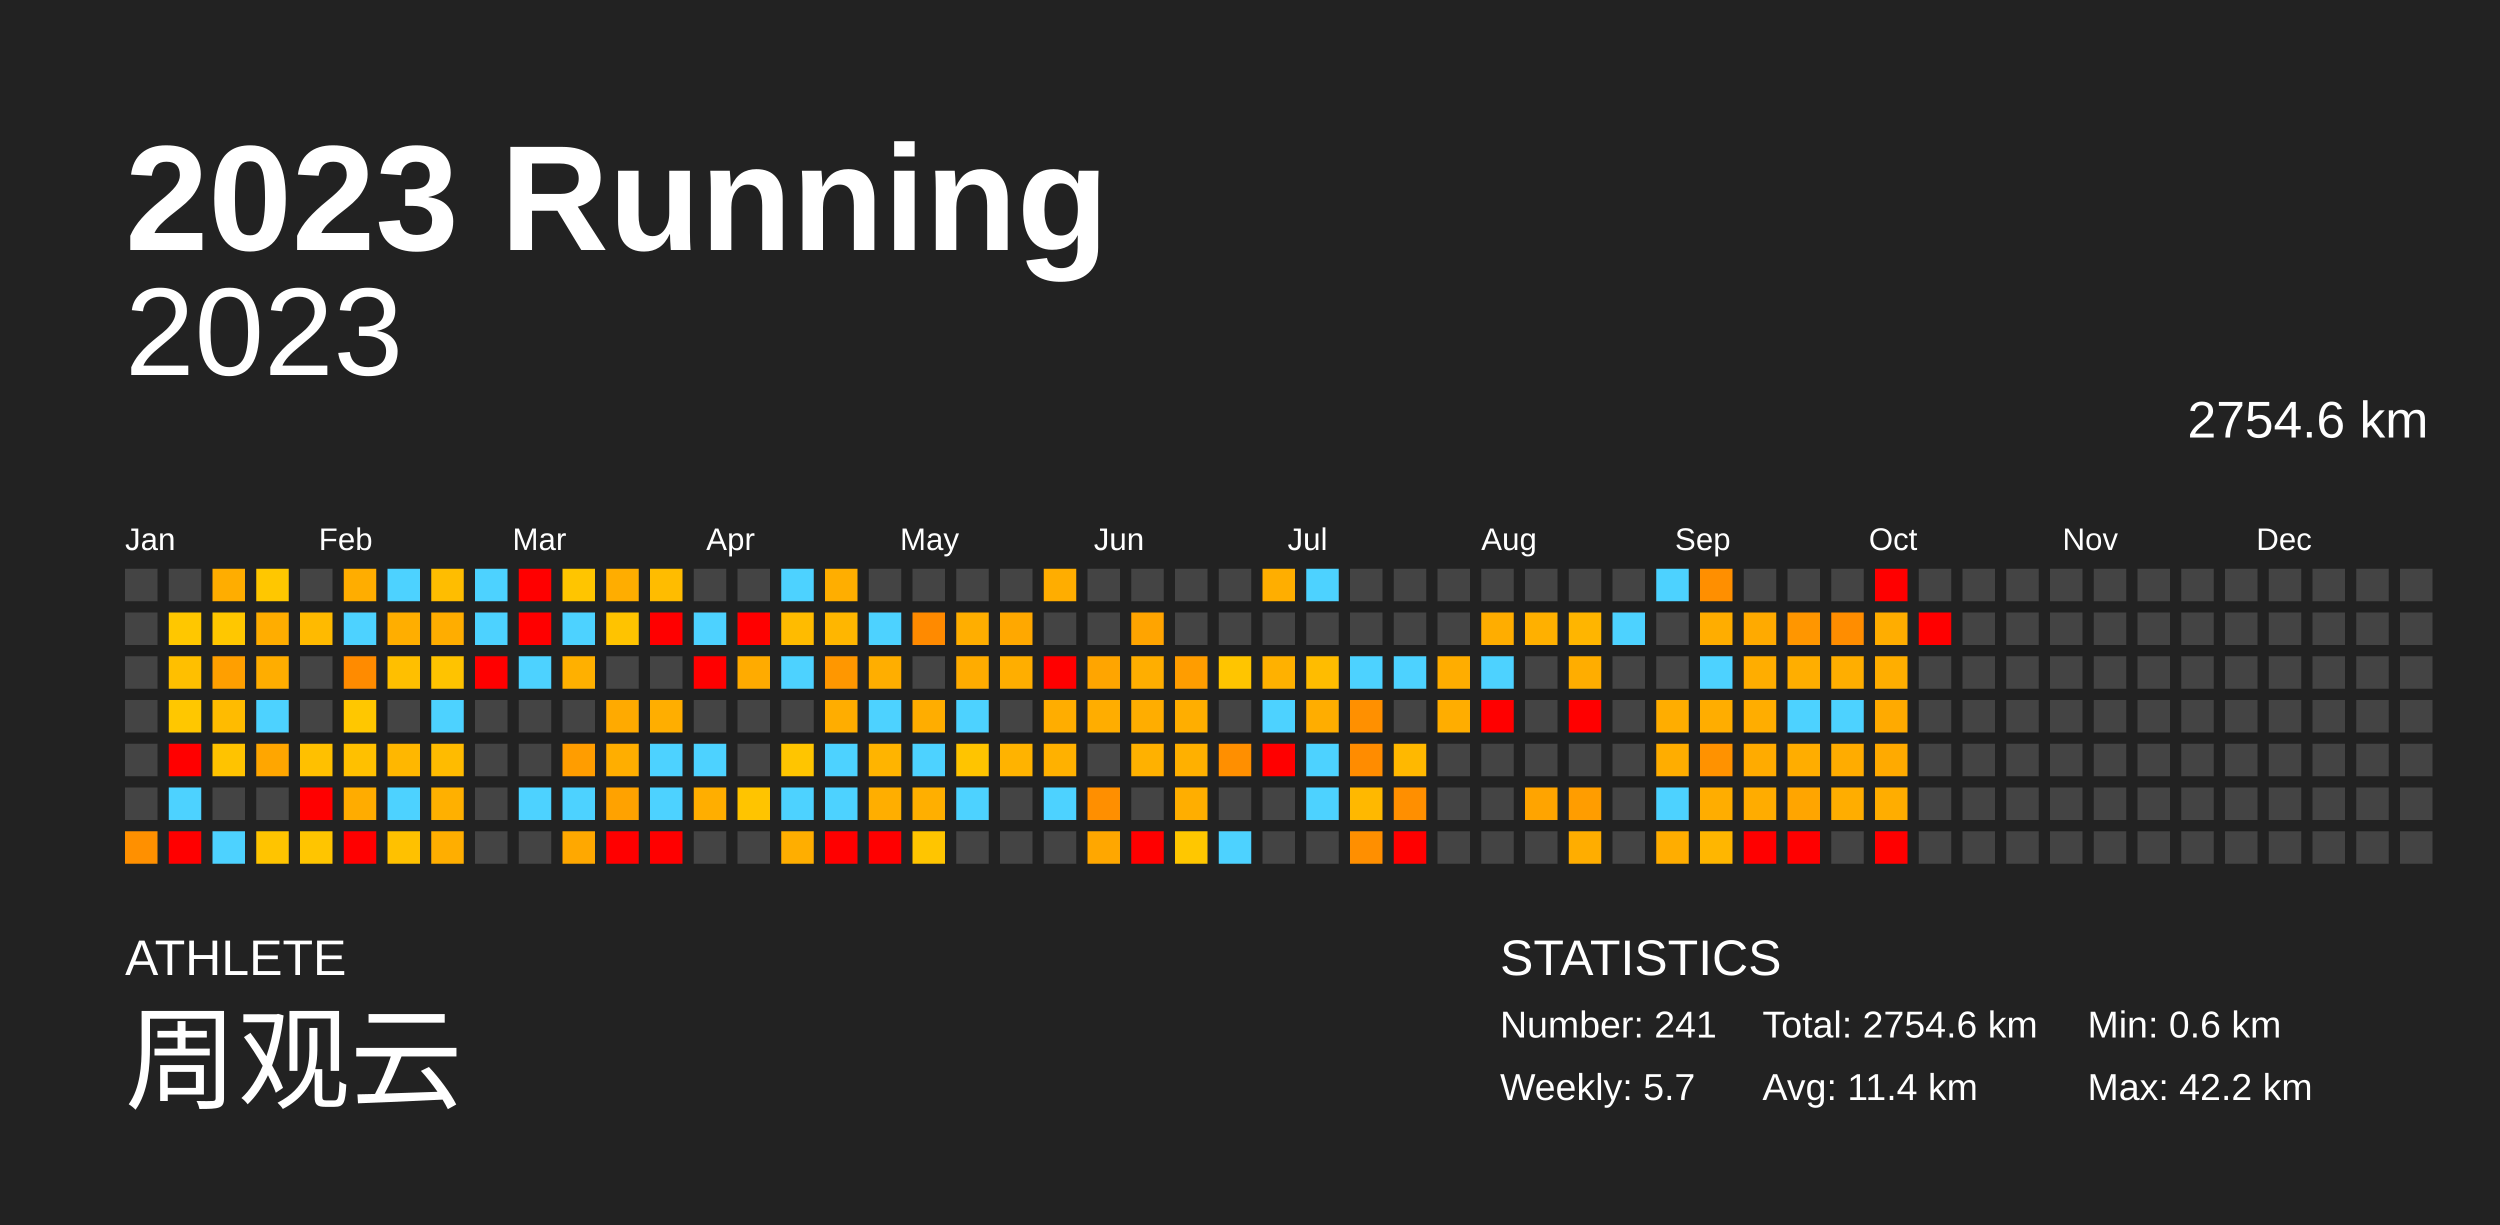
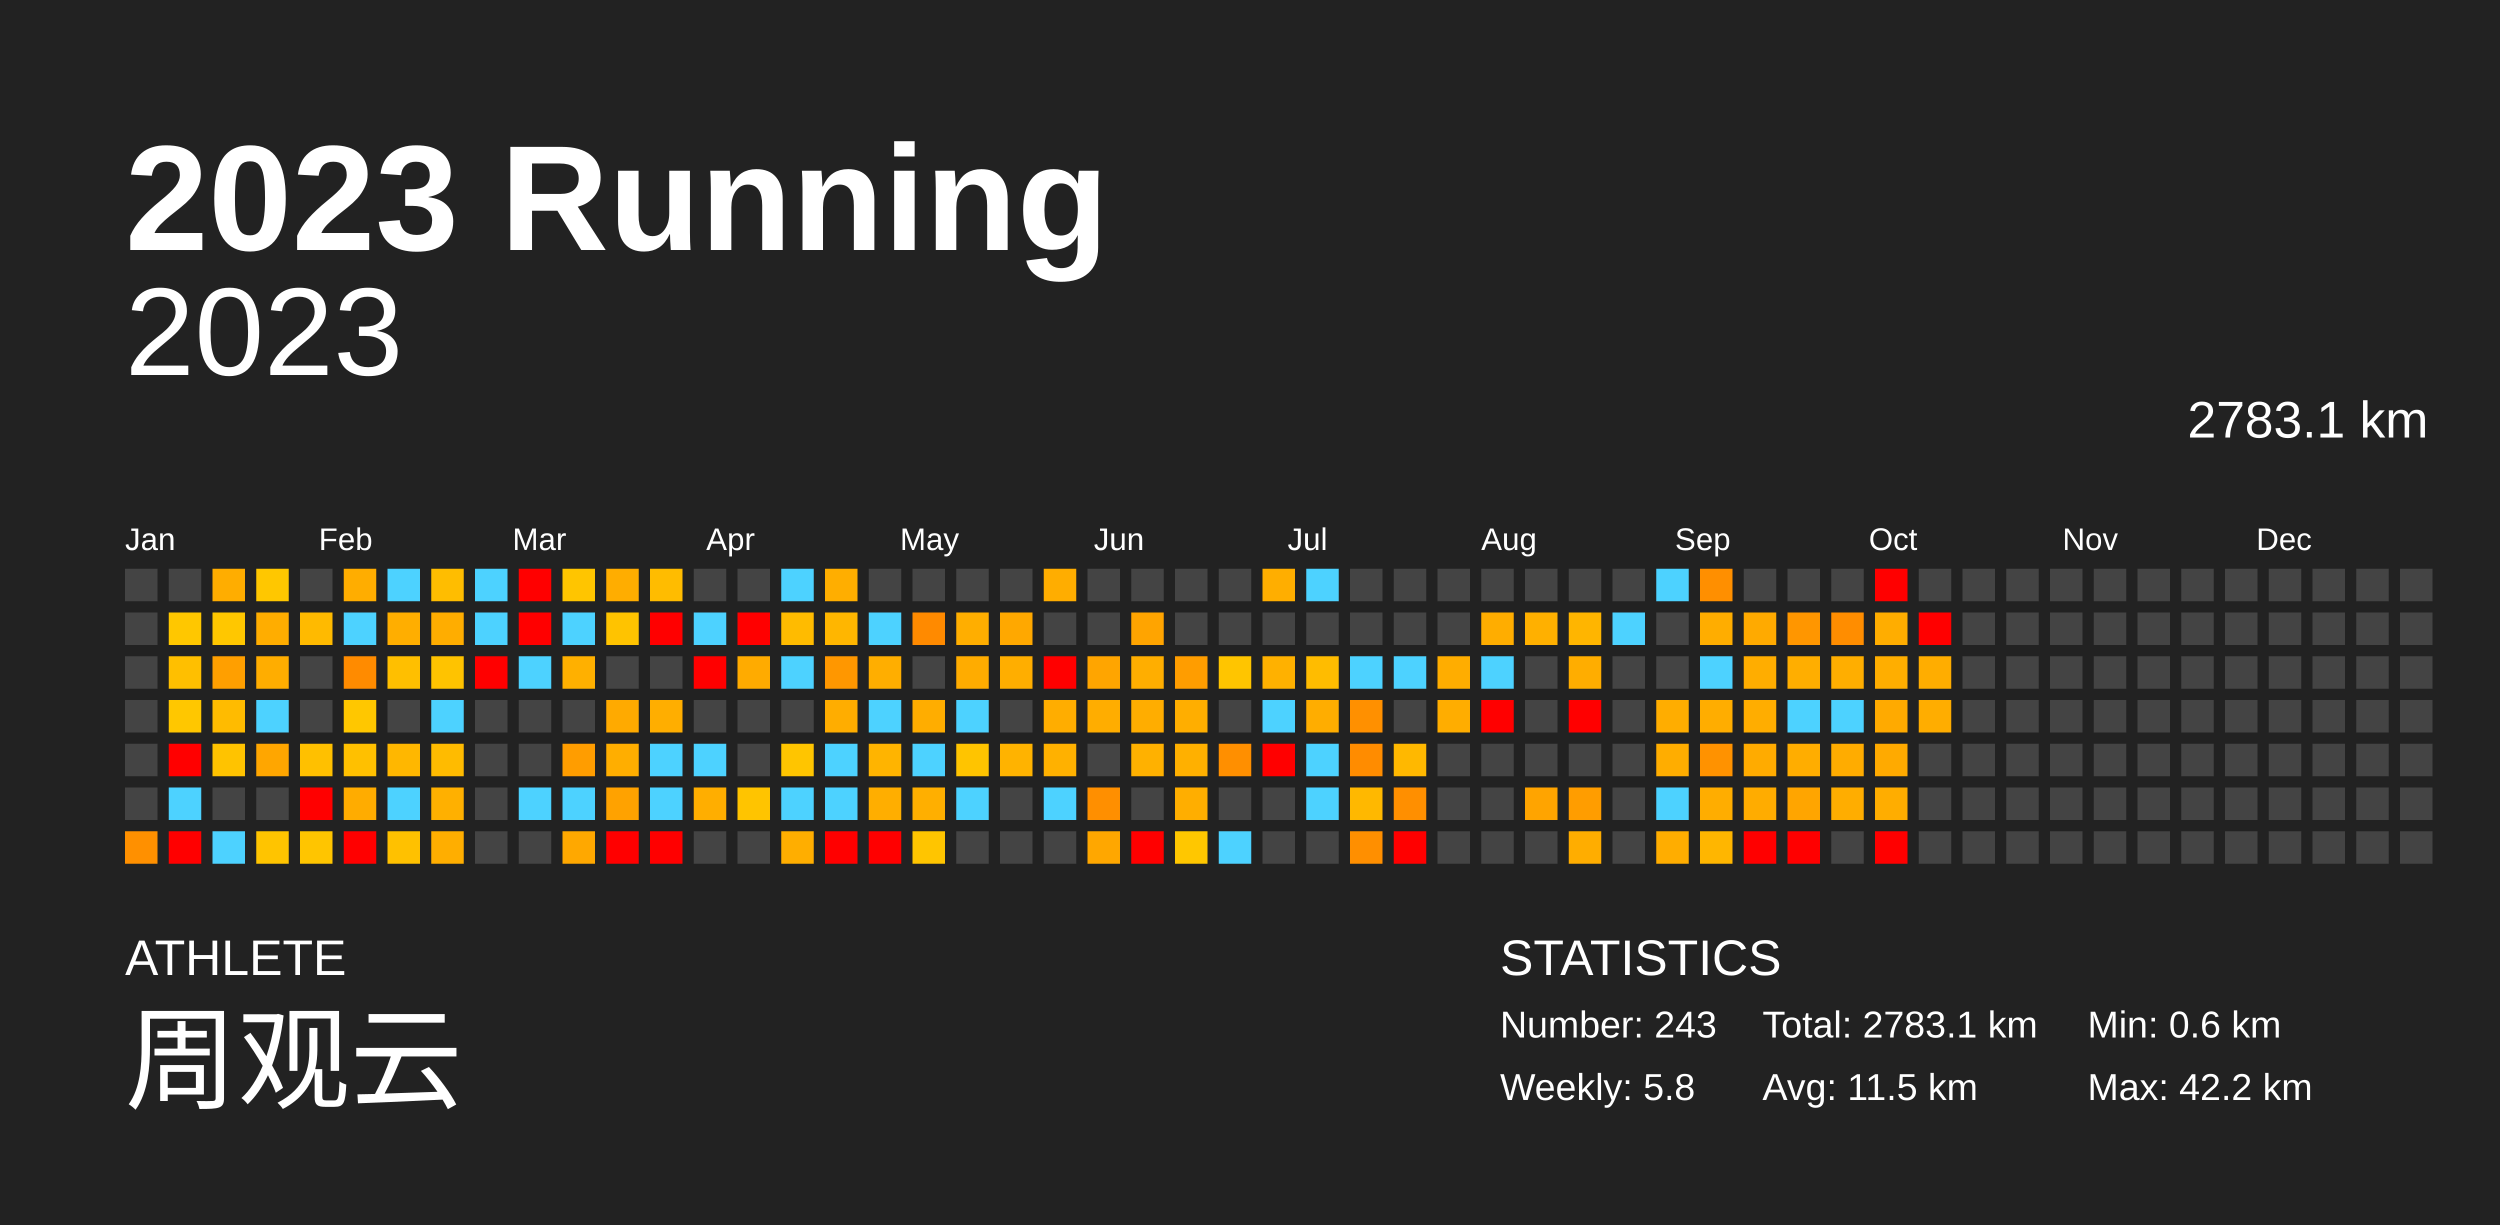
<svg xmlns="http://www.w3.org/2000/svg" baseProfile="full" height="98mm" version="1.1" viewBox="0,0,200,98" width="200mm">
  <defs />
  <rect fill="#222222" height="98" width="200" x="0" y="0" />
  <text fill="#FFFFFF" style="font-size:12px; font-family:Arial; font-weight:bold;" x="10" y="20">2023 Running</text>
  <text fill="#FFFFFF" style="font-size:4px; font-family:Arial" x="10" y="78">ATHLETE</text>
  <text fill="#FFFFFF" style="font-size:9px; font-family:Arial" x="10" y="88">周观云</text>
  <text fill="#FFFFFF" style="font-size:4px; font-family:Arial" x="120" y="78">STATISTICS</text>
-   <text fill="#FFFFFF" style="font-size:3px; font-family:Arial" x="120" y="83">Number: 241</text>
-   <text fill="#FFFFFF" style="font-size:3px; font-family:Arial" x="120" y="88">Weekly: 5.7</text>
-   <text fill="#FFFFFF" style="font-size:3px; font-family:Arial" x="141" y="83">Total: 2754.6 km</text>
-   <text fill="#FFFFFF" style="font-size:3px; font-family:Arial" x="141" y="88">Avg: 11.4 km</text>
+   <text fill="#FFFFFF" style="font-size:3px; font-family:Arial" x="120" y="83">Number: 243</text>
+   <text fill="#FFFFFF" style="font-size:3px; font-family:Arial" x="120" y="88">Weekly: 5.8</text>
+   <text fill="#FFFFFF" style="font-size:3px; font-family:Arial" x="141" y="83">Total: 2783.1 km</text>
+   <text fill="#FFFFFF" style="font-size:3px; font-family:Arial" x="141" y="88">Avg: 11.5 km</text>
  <text fill="#FFFFFF" style="font-size:3px; font-family:Arial" x="167" y="83">Min: 0.6 km</text>
  <text fill="#FFFFFF" style="font-size:3px; font-family:Arial" x="167" y="88">Max: 42.2 km</text>
  <text alignment-baseline="hanging" fill="#FFFFFF" style="font-size:10.0px; font-family:Arial;" x="10" y="30">2023</text>
-   <text alignment-baseline="hanging" fill="#FFFFFF" style="font-size:4.125px; font-family:Arial;" x="175" y="35">2754.6 km</text>
+   <text alignment-baseline="hanging" fill="#FFFFFF" style="font-size:4.125px; font-family:Arial;" x="175" y="35">2783.1 km</text>
  <text fill="#FFFFFF" style="font-size:2.5px; font-family:Arial" x="10.0" y="44">Jan</text>
  <text fill="#FFFFFF" style="font-size:2.5px; font-family:Arial" x="25.5" y="44">Feb</text>
  <text fill="#FFFFFF" style="font-size:2.5px; font-family:Arial" x="41.0" y="44">Mar</text>
  <text fill="#FFFFFF" style="font-size:2.5px; font-family:Arial" x="56.5" y="44">Apr</text>
  <text fill="#FFFFFF" style="font-size:2.5px; font-family:Arial" x="72.0" y="44">May</text>
  <text fill="#FFFFFF" style="font-size:2.5px; font-family:Arial" x="87.5" y="44">Jun</text>
  <text fill="#FFFFFF" style="font-size:2.5px; font-family:Arial" x="103.0" y="44">Jul</text>
  <text fill="#FFFFFF" style="font-size:2.5px; font-family:Arial" x="118.5" y="44">Aug</text>
  <text fill="#FFFFFF" style="font-size:2.5px; font-family:Arial" x="134.0" y="44">Sep</text>
  <text fill="#FFFFFF" style="font-size:2.5px; font-family:Arial" x="149.5" y="44">Oct</text>
  <text fill="#FFFFFF" style="font-size:2.5px; font-family:Arial" x="165.0" y="44">Nov</text>
  <text fill="#FFFFFF" style="font-size:2.5px; font-family:Arial" x="180.5" y="44">Dec</text>
  <rect fill="#444444" height="2.6" width="2.6" x="10.0" y="45.5" />
  <rect fill="#444444" height="2.6" width="2.6" x="10.0" y="49.0" />
  <rect fill="#444444" height="2.6" width="2.6" x="10.0" y="52.5" />
  <rect fill="#444444" height="2.6" width="2.6" x="10.0" y="56.0" />
  <rect fill="#444444" height="2.6" width="2.6" x="10.0" y="59.5" />
  <rect fill="#444444" height="2.6" width="2.6" x="10.0" y="63.0" />
  <rect fill="#ff9000" height="2.6" width="2.6" x="10.0" y="66.5" />
  <rect fill="#444444" height="2.6" width="2.6" x="13.5" y="45.5" />
  <rect fill="#ffc700" height="2.6" width="2.6" x="13.5" y="49.0" />
  <rect fill="#ffbf00" height="2.6" width="2.6" x="13.5" y="52.5" />
  <rect fill="#ffc700" height="2.6" width="2.6" x="13.5" y="56.0" />
  <rect fill="red" height="2.6" width="2.6" x="13.5" y="59.5" />
  <rect fill="#4dd2ff" height="2.6" width="2.6" x="13.5" y="63.0" />
  <rect fill="red" height="2.6" width="2.6" x="13.5" y="66.5" />
  <rect fill="#ffad00" height="2.6" width="2.6" x="17.0" y="45.5" />
  <rect fill="#ffc700" height="2.6" width="2.6" x="17.0" y="49.0" />
  <rect fill="#ff9f00" height="2.6" width="2.6" x="17.0" y="52.5" />
  <rect fill="#ffbb00" height="2.6" width="2.6" x="17.0" y="56.0" />
  <rect fill="#ffc300" height="2.6" width="2.6" x="17.0" y="59.5" />
  <rect fill="#444444" height="2.6" width="2.6" x="17.0" y="63.0" />
  <rect fill="#4dd2ff" height="2.6" width="2.6" x="17.0" y="66.5" />
  <rect fill="#ffc700" height="2.6" width="2.6" x="20.5" y="45.5" />
  <rect fill="#ffad00" height="2.6" width="2.6" x="20.5" y="49.0" />
  <rect fill="#ffad00" height="2.6" width="2.6" x="20.5" y="52.5" />
  <rect fill="#4dd2ff" height="2.6" width="2.6" x="20.5" y="56.0" />
  <rect fill="#ffa600" height="2.6" width="2.6" x="20.5" y="59.5" />
  <rect fill="#444444" height="2.6" width="2.6" x="20.5" y="63.0" />
  <rect fill="#ffc400" height="2.6" width="2.6" x="20.5" y="66.5" />
  <rect fill="#444444" height="2.6" width="2.6" x="24.0" y="45.5" />
  <rect fill="#ffba00" height="2.6" width="2.6" x="24.0" y="49.0" />
  <rect fill="#444444" height="2.6" width="2.6" x="24.0" y="52.5" />
  <rect fill="#444444" height="2.6" width="2.6" x="24.0" y="56.0" />
  <rect fill="#ffc000" height="2.6" width="2.6" x="24.0" y="59.5" />
  <rect fill="red" height="2.6" width="2.6" x="24.0" y="63.0" />
  <rect fill="#ffc500" height="2.6" width="2.6" x="24.0" y="66.5" />
  <rect fill="#ffad00" height="2.6" width="2.6" x="27.5" y="45.5" />
  <rect fill="#4dd2ff" height="2.6" width="2.6" x="27.5" y="49.0" />
  <rect fill="#ff8b00" height="2.6" width="2.6" x="27.5" y="52.5" />
  <rect fill="#ffc700" height="2.6" width="2.6" x="27.5" y="56.0" />
  <rect fill="#ffc000" height="2.6" width="2.6" x="27.5" y="59.5" />
  <rect fill="#ffac00" height="2.6" width="2.6" x="27.5" y="63.0" />
  <rect fill="red" height="2.6" width="2.6" x="27.5" y="66.5" />
  <rect fill="#4dd2ff" height="2.6" width="2.6" x="31.0" y="45.5" />
  <rect fill="#ffae00" height="2.6" width="2.6" x="31.0" y="49.0" />
  <rect fill="#ffbf00" height="2.6" width="2.6" x="31.0" y="52.5" />
  <rect fill="#444444" height="2.6" width="2.6" x="31.0" y="56.0" />
  <rect fill="#ffb700" height="2.6" width="2.6" x="31.0" y="59.5" />
  <rect fill="#4dd2ff" height="2.6" width="2.6" x="31.0" y="63.0" />
  <rect fill="#ffc100" height="2.6" width="2.6" x="31.0" y="66.5" />
  <rect fill="#ffbd00" height="2.6" width="2.6" x="34.5" y="45.5" />
  <rect fill="#ffad00" height="2.6" width="2.6" x="34.5" y="49.0" />
  <rect fill="#ffc300" height="2.6" width="2.6" x="34.5" y="52.5" />
  <rect fill="#4dd2ff" height="2.6" width="2.6" x="34.5" y="56.0" />
  <rect fill="#ffbb00" height="2.6" width="2.6" x="34.5" y="59.5" />
  <rect fill="#ffb000" height="2.6" width="2.6" x="34.5" y="63.0" />
  <rect fill="#ffae00" height="2.6" width="2.6" x="34.5" y="66.5" />
  <rect fill="#4dd2ff" height="2.6" width="2.6" x="38.0" y="45.5" />
  <rect fill="#4dd2ff" height="2.6" width="2.6" x="38.0" y="49.0" />
  <rect fill="red" height="2.6" width="2.6" x="38.0" y="52.5" />
  <rect fill="#444444" height="2.6" width="2.6" x="38.0" y="56.0" />
  <rect fill="#444444" height="2.6" width="2.6" x="38.0" y="59.5" />
  <rect fill="#444444" height="2.6" width="2.6" x="38.0" y="63.0" />
  <rect fill="#444444" height="2.6" width="2.6" x="38.0" y="66.5" />
  <rect fill="red" height="2.6" width="2.6" x="41.5" y="45.5" />
  <rect fill="red" height="2.6" width="2.6" x="41.5" y="49.0" />
  <rect fill="#4dd2ff" height="2.6" width="2.6" x="41.5" y="52.5" />
  <rect fill="#444444" height="2.6" width="2.6" x="41.5" y="56.0" />
  <rect fill="#444444" height="2.6" width="2.6" x="41.5" y="59.5" />
  <rect fill="#4dd2ff" height="2.6" width="2.6" x="41.5" y="63.0" />
  <rect fill="#444444" height="2.6" width="2.6" x="41.5" y="66.5" />
  <rect fill="#ffc500" height="2.6" width="2.6" x="45.0" y="45.5" />
  <rect fill="#4dd2ff" height="2.6" width="2.6" x="45.0" y="49.0" />
  <rect fill="#ffb000" height="2.6" width="2.6" x="45.0" y="52.5" />
  <rect fill="#444444" height="2.6" width="2.6" x="45.0" y="56.0" />
  <rect fill="#ff9d00" height="2.6" width="2.6" x="45.0" y="59.5" />
  <rect fill="#4dd2ff" height="2.6" width="2.6" x="45.0" y="63.0" />
  <rect fill="#ffa800" height="2.6" width="2.6" x="45.0" y="66.5" />
  <rect fill="#ffad00" height="2.6" width="2.6" x="48.5" y="45.5" />
  <rect fill="#ffc300" height="2.6" width="2.6" x="48.5" y="49.0" />
  <rect fill="#444444" height="2.6" width="2.6" x="48.5" y="52.5" />
  <rect fill="#ffaa00" height="2.6" width="2.6" x="48.5" y="56.0" />
  <rect fill="#ffae00" height="2.6" width="2.6" x="48.5" y="59.5" />
  <rect fill="#ffa200" height="2.6" width="2.6" x="48.5" y="63.0" />
  <rect fill="red" height="2.6" width="2.6" x="48.5" y="66.5" />
  <rect fill="#ffbc00" height="2.6" width="2.6" x="52.0" y="45.5" />
  <rect fill="red" height="2.6" width="2.6" x="52.0" y="49.0" />
  <rect fill="#444444" height="2.6" width="2.6" x="52.0" y="52.5" />
  <rect fill="#ffae00" height="2.6" width="2.6" x="52.0" y="56.0" />
  <rect fill="#4dd2ff" height="2.6" width="2.6" x="52.0" y="59.5" />
  <rect fill="#4dd2ff" height="2.6" width="2.6" x="52.0" y="63.0" />
  <rect fill="red" height="2.6" width="2.6" x="52.0" y="66.5" />
  <rect fill="#444444" height="2.6" width="2.6" x="55.5" y="45.5" />
  <rect fill="#4dd2ff" height="2.6" width="2.6" x="55.5" y="49.0" />
  <rect fill="red" height="2.6" width="2.6" x="55.5" y="52.5" />
  <rect fill="#444444" height="2.6" width="2.6" x="55.5" y="56.0" />
  <rect fill="#4dd2ff" height="2.6" width="2.6" x="55.5" y="59.5" />
  <rect fill="#ffae00" height="2.6" width="2.6" x="55.5" y="63.0" />
  <rect fill="#444444" height="2.6" width="2.6" x="55.5" y="66.5" />
  <rect fill="#444444" height="2.6" width="2.6" x="59.0" y="45.5" />
  <rect fill="red" height="2.6" width="2.6" x="59.0" y="49.0" />
  <rect fill="#ffab00" height="2.6" width="2.6" x="59.0" y="52.5" />
  <rect fill="#444444" height="2.6" width="2.6" x="59.0" y="56.0" />
  <rect fill="#444444" height="2.6" width="2.6" x="59.0" y="59.5" />
  <rect fill="#ffc400" height="2.6" width="2.6" x="59.0" y="63.0" />
  <rect fill="#444444" height="2.6" width="2.6" x="59.0" y="66.5" />
  <rect fill="#4dd2ff" height="2.6" width="2.6" x="62.5" y="45.5" />
  <rect fill="#ffbb00" height="2.6" width="2.6" x="62.5" y="49.0" />
  <rect fill="#4dd2ff" height="2.6" width="2.6" x="62.5" y="52.5" />
  <rect fill="#444444" height="2.6" width="2.6" x="62.5" y="56.0" />
  <rect fill="#ffc500" height="2.6" width="2.6" x="62.5" y="59.5" />
  <rect fill="#4dd2ff" height="2.6" width="2.6" x="62.5" y="63.0" />
  <rect fill="#ffae00" height="2.6" width="2.6" x="62.5" y="66.5" />
  <rect fill="#ffae00" height="2.6" width="2.6" x="66.0" y="45.5" />
  <rect fill="#ffb600" height="2.6" width="2.6" x="66.0" y="49.0" />
  <rect fill="#ff9700" height="2.6" width="2.6" x="66.0" y="52.5" />
  <rect fill="#ffad00" height="2.6" width="2.6" x="66.0" y="56.0" />
  <rect fill="#4dd2ff" height="2.6" width="2.6" x="66.0" y="59.5" />
  <rect fill="#4dd2ff" height="2.6" width="2.6" x="66.0" y="63.0" />
  <rect fill="red" height="2.6" width="2.6" x="66.0" y="66.5" />
  <rect fill="#444444" height="2.6" width="2.6" x="69.5" y="45.5" />
  <rect fill="#4dd2ff" height="2.6" width="2.6" x="69.5" y="49.0" />
  <rect fill="#ffae00" height="2.6" width="2.6" x="69.5" y="52.5" />
  <rect fill="#4dd2ff" height="2.6" width="2.6" x="69.5" y="56.0" />
  <rect fill="#ffb400" height="2.6" width="2.6" x="69.5" y="59.5" />
  <rect fill="#ffae00" height="2.6" width="2.6" x="69.5" y="63.0" />
  <rect fill="red" height="2.6" width="2.6" x="69.5" y="66.5" />
  <rect fill="#444444" height="2.6" width="2.6" x="73.0" y="45.5" />
  <rect fill="#ff8a00" height="2.6" width="2.6" x="73.0" y="49.0" />
  <rect fill="#444444" height="2.6" width="2.6" x="73.0" y="52.5" />
  <rect fill="#ffad00" height="2.6" width="2.6" x="73.0" y="56.0" />
  <rect fill="#4dd2ff" height="2.6" width="2.6" x="73.0" y="59.5" />
  <rect fill="#ffaf00" height="2.6" width="2.6" x="73.0" y="63.0" />
  <rect fill="#ffc500" height="2.6" width="2.6" x="73.0" y="66.5" />
  <rect fill="#444444" height="2.6" width="2.6" x="76.5" y="45.5" />
  <rect fill="#ffae00" height="2.6" width="2.6" x="76.5" y="49.0" />
  <rect fill="#ffac00" height="2.6" width="2.6" x="76.5" y="52.5" />
  <rect fill="#4dd2ff" height="2.6" width="2.6" x="76.5" y="56.0" />
  <rect fill="#ffc400" height="2.6" width="2.6" x="76.5" y="59.5" />
  <rect fill="#4dd2ff" height="2.6" width="2.6" x="76.5" y="63.0" />
  <rect fill="#444444" height="2.6" width="2.6" x="76.5" y="66.5" />
  <rect fill="#444444" height="2.6" width="2.6" x="80.0" y="45.5" />
  <rect fill="#ffa800" height="2.6" width="2.6" x="80.0" y="49.0" />
  <rect fill="#ffae00" height="2.6" width="2.6" x="80.0" y="52.5" />
  <rect fill="#444444" height="2.6" width="2.6" x="80.0" y="56.0" />
  <rect fill="#ffb300" height="2.6" width="2.6" x="80.0" y="59.5" />
  <rect fill="#444444" height="2.6" width="2.6" x="80.0" y="63.0" />
  <rect fill="#444444" height="2.6" width="2.6" x="80.0" y="66.5" />
  <rect fill="#ffad00" height="2.6" width="2.6" x="83.5" y="45.5" />
  <rect fill="#444444" height="2.6" width="2.6" x="83.5" y="49.0" />
  <rect fill="red" height="2.6" width="2.6" x="83.5" y="52.5" />
  <rect fill="#ffad00" height="2.6" width="2.6" x="83.5" y="56.0" />
  <rect fill="#ffb100" height="2.6" width="2.6" x="83.5" y="59.5" />
  <rect fill="#4dd2ff" height="2.6" width="2.6" x="83.5" y="63.0" />
  <rect fill="#444444" height="2.6" width="2.6" x="83.5" y="66.5" />
  <rect fill="#444444" height="2.6" width="2.6" x="87.0" y="45.5" />
  <rect fill="#444444" height="2.6" width="2.6" x="87.0" y="49.0" />
  <rect fill="#ffa500" height="2.6" width="2.6" x="87.0" y="52.5" />
  <rect fill="#ffad00" height="2.6" width="2.6" x="87.0" y="56.0" />
  <rect fill="#444444" height="2.6" width="2.6" x="87.0" y="59.5" />
  <rect fill="#ff8f00" height="2.6" width="2.6" x="87.0" y="63.0" />
  <rect fill="#ffa700" height="2.6" width="2.6" x="87.0" y="66.5" />
  <rect fill="#444444" height="2.6" width="2.6" x="90.5" y="45.5" />
  <rect fill="#ffa400" height="2.6" width="2.6" x="90.5" y="49.0" />
  <rect fill="#ffae00" height="2.6" width="2.6" x="90.5" y="52.5" />
  <rect fill="#ffad00" height="2.6" width="2.6" x="90.5" y="56.0" />
  <rect fill="#ffb100" height="2.6" width="2.6" x="90.5" y="59.5" />
  <rect fill="#444444" height="2.6" width="2.6" x="90.5" y="63.0" />
  <rect fill="red" height="2.6" width="2.6" x="90.5" y="66.5" />
  <rect fill="#444444" height="2.6" width="2.6" x="94.0" y="45.5" />
  <rect fill="#444444" height="2.6" width="2.6" x="94.0" y="49.0" />
  <rect fill="#ff9d00" height="2.6" width="2.6" x="94.0" y="52.5" />
  <rect fill="#ffae00" height="2.6" width="2.6" x="94.0" y="56.0" />
  <rect fill="#ffb000" height="2.6" width="2.6" x="94.0" y="59.5" />
  <rect fill="#ffae00" height="2.6" width="2.6" x="94.0" y="63.0" />
  <rect fill="#ffc700" height="2.6" width="2.6" x="94.0" y="66.5" />
  <rect fill="#444444" height="2.6" width="2.6" x="97.5" y="45.5" />
  <rect fill="#444444" height="2.6" width="2.6" x="97.5" y="49.0" />
  <rect fill="#ffc500" height="2.6" width="2.6" x="97.5" y="52.5" />
  <rect fill="#444444" height="2.6" width="2.6" x="97.5" y="56.0" />
  <rect fill="#ff8f00" height="2.6" width="2.6" x="97.5" y="59.5" />
  <rect fill="#444444" height="2.6" width="2.6" x="97.5" y="63.0" />
  <rect fill="#4dd2ff" height="2.6" width="2.6" x="97.5" y="66.5" />
  <rect fill="#ffae00" height="2.6" width="2.6" x="101.0" y="45.5" />
  <rect fill="#444444" height="2.6" width="2.6" x="101.0" y="49.0" />
  <rect fill="#ffb100" height="2.6" width="2.6" x="101.0" y="52.5" />
  <rect fill="#4dd2ff" height="2.6" width="2.6" x="101.0" y="56.0" />
  <rect fill="red" height="2.6" width="2.6" x="101.0" y="59.5" />
  <rect fill="#444444" height="2.6" width="2.6" x="101.0" y="63.0" />
  <rect fill="#444444" height="2.6" width="2.6" x="101.0" y="66.5" />
  <rect fill="#4dd2ff" height="2.6" width="2.6" x="104.5" y="45.5" />
  <rect fill="#444444" height="2.6" width="2.6" x="104.5" y="49.0" />
  <rect fill="#ffbc00" height="2.6" width="2.6" x="104.5" y="52.5" />
  <rect fill="#ffad00" height="2.6" width="2.6" x="104.5" y="56.0" />
  <rect fill="#4dd2ff" height="2.6" width="2.6" x="104.5" y="59.5" />
  <rect fill="#4dd2ff" height="2.6" width="2.6" x="104.5" y="63.0" />
  <rect fill="#444444" height="2.6" width="2.6" x="104.5" y="66.5" />
  <rect fill="#444444" height="2.6" width="2.6" x="108.0" y="45.5" />
  <rect fill="#444444" height="2.6" width="2.6" x="108.0" y="49.0" />
  <rect fill="#4dd2ff" height="2.6" width="2.6" x="108.0" y="52.5" />
  <rect fill="#ff9000" height="2.6" width="2.6" x="108.0" y="56.0" />
  <rect fill="#ff8c00" height="2.6" width="2.6" x="108.0" y="59.5" />
  <rect fill="#ffb800" height="2.6" width="2.6" x="108.0" y="63.0" />
  <rect fill="#ff8f00" height="2.6" width="2.6" x="108.0" y="66.5" />
  <rect fill="#444444" height="2.6" width="2.6" x="111.5" y="45.5" />
  <rect fill="#444444" height="2.6" width="2.6" x="111.5" y="49.0" />
  <rect fill="#4dd2ff" height="2.6" width="2.6" x="111.5" y="52.5" />
  <rect fill="#444444" height="2.6" width="2.6" x="111.5" y="56.0" />
  <rect fill="#ffb800" height="2.6" width="2.6" x="111.5" y="59.5" />
  <rect fill="#ff8f00" height="2.6" width="2.6" x="111.5" y="63.0" />
  <rect fill="red" height="2.6" width="2.6" x="111.5" y="66.5" />
  <rect fill="#444444" height="2.6" width="2.6" x="115.0" y="45.5" />
  <rect fill="#444444" height="2.6" width="2.6" x="115.0" y="49.0" />
  <rect fill="#ffad00" height="2.6" width="2.6" x="115.0" y="52.5" />
  <rect fill="#ffad00" height="2.6" width="2.6" x="115.0" y="56.0" />
  <rect fill="#444444" height="2.6" width="2.6" x="115.0" y="59.5" />
  <rect fill="#444444" height="2.6" width="2.6" x="115.0" y="63.0" />
  <rect fill="#444444" height="2.6" width="2.6" x="115.0" y="66.5" />
  <rect fill="#444444" height="2.6" width="2.6" x="118.5" y="45.5" />
  <rect fill="#ffad00" height="2.6" width="2.6" x="118.5" y="49.0" />
  <rect fill="#4dd2ff" height="2.6" width="2.6" x="118.5" y="52.5" />
  <rect fill="red" height="2.6" width="2.6" x="118.5" y="56.0" />
  <rect fill="#444444" height="2.6" width="2.6" x="118.5" y="59.5" />
  <rect fill="#444444" height="2.6" width="2.6" x="118.5" y="63.0" />
  <rect fill="#444444" height="2.6" width="2.6" x="118.5" y="66.5" />
  <rect fill="#444444" height="2.6" width="2.6" x="122.0" y="45.5" />
  <rect fill="#ffb000" height="2.6" width="2.6" x="122.0" y="49.0" />
  <rect fill="#444444" height="2.6" width="2.6" x="122.0" y="52.5" />
  <rect fill="#444444" height="2.6" width="2.6" x="122.0" y="56.0" />
  <rect fill="#444444" height="2.6" width="2.6" x="122.0" y="59.5" />
  <rect fill="#ffa400" height="2.6" width="2.6" x="122.0" y="63.0" />
  <rect fill="#444444" height="2.6" width="2.6" x="122.0" y="66.5" />
  <rect fill="#444444" height="2.6" width="2.6" x="125.5" y="45.5" />
  <rect fill="#ffb500" height="2.6" width="2.6" x="125.5" y="49.0" />
  <rect fill="#ffad00" height="2.6" width="2.6" x="125.5" y="52.5" />
  <rect fill="red" height="2.6" width="2.6" x="125.5" y="56.0" />
  <rect fill="#444444" height="2.6" width="2.6" x="125.5" y="59.5" />
  <rect fill="#ff9d00" height="2.6" width="2.6" x="125.5" y="63.0" />
  <rect fill="#ffad00" height="2.6" width="2.6" x="125.5" y="66.5" />
  <rect fill="#444444" height="2.6" width="2.6" x="129.0" y="45.5" />
  <rect fill="#4dd2ff" height="2.6" width="2.6" x="129.0" y="49.0" />
  <rect fill="#444444" height="2.6" width="2.6" x="129.0" y="52.5" />
  <rect fill="#444444" height="2.6" width="2.6" x="129.0" y="56.0" />
  <rect fill="#444444" height="2.6" width="2.6" x="129.0" y="59.5" />
  <rect fill="#444444" height="2.6" width="2.6" x="129.0" y="63.0" />
  <rect fill="#444444" height="2.6" width="2.6" x="129.0" y="66.5" />
  <rect fill="#4dd2ff" height="2.6" width="2.6" x="132.5" y="45.5" />
  <rect fill="#444444" height="2.6" width="2.6" x="132.5" y="49.0" />
  <rect fill="#444444" height="2.6" width="2.6" x="132.5" y="52.5" />
  <rect fill="#ffad00" height="2.6" width="2.6" x="132.5" y="56.0" />
  <rect fill="#ffad00" height="2.6" width="2.6" x="132.5" y="59.5" />
  <rect fill="#4dd2ff" height="2.6" width="2.6" x="132.5" y="63.0" />
  <rect fill="#ffad00" height="2.6" width="2.6" x="132.5" y="66.5" />
  <rect fill="#ff8f00" height="2.6" width="2.6" x="136.0" y="45.5" />
  <rect fill="#ffad00" height="2.6" width="2.6" x="136.0" y="49.0" />
  <rect fill="#4dd2ff" height="2.6" width="2.6" x="136.0" y="52.5" />
  <rect fill="#ffad00" height="2.6" width="2.6" x="136.0" y="56.0" />
  <rect fill="#ff9200" height="2.6" width="2.6" x="136.0" y="59.5" />
  <rect fill="#ffad00" height="2.6" width="2.6" x="136.0" y="63.0" />
  <rect fill="#ffb600" height="2.6" width="2.6" x="136.0" y="66.5" />
  <rect fill="#444444" height="2.6" width="2.6" x="139.5" y="45.5" />
  <rect fill="#ffaa00" height="2.6" width="2.6" x="139.5" y="49.0" />
  <rect fill="#ffad00" height="2.6" width="2.6" x="139.5" y="52.5" />
  <rect fill="#ffad00" height="2.6" width="2.6" x="139.5" y="56.0" />
  <rect fill="#ffab00" height="2.6" width="2.6" x="139.5" y="59.5" />
  <rect fill="#ffac00" height="2.6" width="2.6" x="139.5" y="63.0" />
  <rect fill="red" height="2.6" width="2.6" x="139.5" y="66.5" />
  <rect fill="#444444" height="2.6" width="2.6" x="143.0" y="45.5" />
  <rect fill="#ff9600" height="2.6" width="2.6" x="143.0" y="49.0" />
  <rect fill="#ffae00" height="2.6" width="2.6" x="143.0" y="52.5" />
  <rect fill="#4dd2ff" height="2.6" width="2.6" x="143.0" y="56.0" />
  <rect fill="#ffad00" height="2.6" width="2.6" x="143.0" y="59.5" />
  <rect fill="#ffa500" height="2.6" width="2.6" x="143.0" y="63.0" />
  <rect fill="red" height="2.6" width="2.6" x="143.0" y="66.5" />
  <rect fill="#444444" height="2.6" width="2.6" x="146.5" y="45.5" />
  <rect fill="#ff8d00" height="2.6" width="2.6" x="146.5" y="49.0" />
  <rect fill="#ffae00" height="2.6" width="2.6" x="146.5" y="52.5" />
  <rect fill="#4dd2ff" height="2.6" width="2.6" x="146.5" y="56.0" />
  <rect fill="#ffac00" height="2.6" width="2.6" x="146.5" y="59.5" />
  <rect fill="#ffad00" height="2.6" width="2.6" x="146.5" y="63.0" />
  <rect fill="#444444" height="2.6" width="2.6" x="146.5" y="66.5" />
  <rect fill="red" height="2.6" width="2.6" x="150.0" y="45.5" />
  <rect fill="#ffad00" height="2.6" width="2.6" x="150.0" y="49.0" />
  <rect fill="#ffae00" height="2.6" width="2.6" x="150.0" y="52.5" />
  <rect fill="#ffaa00" height="2.6" width="2.6" x="150.0" y="56.0" />
  <rect fill="#ffaa00" height="2.6" width="2.6" x="150.0" y="59.5" />
  <rect fill="#ffad00" height="2.6" width="2.6" x="150.0" y="63.0" />
  <rect fill="red" height="2.6" width="2.6" x="150.0" y="66.5" />
  <rect fill="#444444" height="2.6" width="2.6" x="153.5" y="45.5" />
  <rect fill="red" height="2.6" width="2.6" x="153.5" y="49.0" />
-   <rect fill="#444444" height="2.6" width="2.6" x="153.5" y="52.5" />
-   <rect fill="#444444" height="2.6" width="2.6" x="153.5" y="56.0" />
+   <rect fill="#ffad00" height="2.6" width="2.6" x="153.5" y="52.5" />
+   <rect fill="#ffad00" height="2.6" width="2.6" x="153.5" y="56.0" />
  <rect fill="#444444" height="2.6" width="2.6" x="153.5" y="59.5" />
  <rect fill="#444444" height="2.6" width="2.6" x="153.5" y="63.0" />
  <rect fill="#444444" height="2.6" width="2.6" x="153.5" y="66.5" />
  <rect fill="#444444" height="2.6" width="2.6" x="157.0" y="45.5" />
  <rect fill="#444444" height="2.6" width="2.6" x="157.0" y="49.0" />
  <rect fill="#444444" height="2.6" width="2.6" x="157.0" y="52.5" />
  <rect fill="#444444" height="2.6" width="2.6" x="157.0" y="56.0" />
  <rect fill="#444444" height="2.6" width="2.6" x="157.0" y="59.5" />
  <rect fill="#444444" height="2.6" width="2.6" x="157.0" y="63.0" />
  <rect fill="#444444" height="2.6" width="2.6" x="157.0" y="66.5" />
  <rect fill="#444444" height="2.6" width="2.6" x="160.5" y="45.5" />
  <rect fill="#444444" height="2.6" width="2.6" x="160.5" y="49.0" />
  <rect fill="#444444" height="2.6" width="2.6" x="160.5" y="52.5" />
  <rect fill="#444444" height="2.6" width="2.6" x="160.5" y="56.0" />
  <rect fill="#444444" height="2.6" width="2.6" x="160.5" y="59.5" />
  <rect fill="#444444" height="2.6" width="2.6" x="160.5" y="63.0" />
  <rect fill="#444444" height="2.6" width="2.6" x="160.5" y="66.5" />
  <rect fill="#444444" height="2.6" width="2.6" x="164.0" y="45.5" />
  <rect fill="#444444" height="2.6" width="2.6" x="164.0" y="49.0" />
  <rect fill="#444444" height="2.6" width="2.6" x="164.0" y="52.5" />
  <rect fill="#444444" height="2.6" width="2.6" x="164.0" y="56.0" />
  <rect fill="#444444" height="2.6" width="2.6" x="164.0" y="59.5" />
  <rect fill="#444444" height="2.6" width="2.6" x="164.0" y="63.0" />
  <rect fill="#444444" height="2.6" width="2.6" x="164.0" y="66.5" />
  <rect fill="#444444" height="2.6" width="2.6" x="167.5" y="45.5" />
  <rect fill="#444444" height="2.6" width="2.6" x="167.5" y="49.0" />
  <rect fill="#444444" height="2.6" width="2.6" x="167.5" y="52.5" />
  <rect fill="#444444" height="2.6" width="2.6" x="167.5" y="56.0" />
  <rect fill="#444444" height="2.6" width="2.6" x="167.5" y="59.5" />
  <rect fill="#444444" height="2.6" width="2.6" x="167.5" y="63.0" />
  <rect fill="#444444" height="2.6" width="2.6" x="167.5" y="66.5" />
  <rect fill="#444444" height="2.6" width="2.6" x="171.0" y="45.5" />
  <rect fill="#444444" height="2.6" width="2.6" x="171.0" y="49.0" />
  <rect fill="#444444" height="2.6" width="2.6" x="171.0" y="52.5" />
  <rect fill="#444444" height="2.6" width="2.6" x="171.0" y="56.0" />
  <rect fill="#444444" height="2.6" width="2.6" x="171.0" y="59.5" />
  <rect fill="#444444" height="2.6" width="2.6" x="171.0" y="63.0" />
  <rect fill="#444444" height="2.6" width="2.6" x="171.0" y="66.5" />
  <rect fill="#444444" height="2.6" width="2.6" x="174.5" y="45.5" />
  <rect fill="#444444" height="2.6" width="2.6" x="174.5" y="49.0" />
  <rect fill="#444444" height="2.6" width="2.6" x="174.5" y="52.5" />
  <rect fill="#444444" height="2.6" width="2.6" x="174.5" y="56.0" />
  <rect fill="#444444" height="2.6" width="2.6" x="174.5" y="59.5" />
  <rect fill="#444444" height="2.6" width="2.6" x="174.5" y="63.0" />
  <rect fill="#444444" height="2.6" width="2.6" x="174.5" y="66.5" />
  <rect fill="#444444" height="2.6" width="2.6" x="178.0" y="45.5" />
  <rect fill="#444444" height="2.6" width="2.6" x="178.0" y="49.0" />
  <rect fill="#444444" height="2.6" width="2.6" x="178.0" y="52.5" />
  <rect fill="#444444" height="2.6" width="2.6" x="178.0" y="56.0" />
  <rect fill="#444444" height="2.6" width="2.6" x="178.0" y="59.5" />
  <rect fill="#444444" height="2.6" width="2.6" x="178.0" y="63.0" />
  <rect fill="#444444" height="2.6" width="2.6" x="178.0" y="66.5" />
  <rect fill="#444444" height="2.6" width="2.6" x="181.5" y="45.5" />
  <rect fill="#444444" height="2.6" width="2.6" x="181.5" y="49.0" />
  <rect fill="#444444" height="2.6" width="2.6" x="181.5" y="52.5" />
  <rect fill="#444444" height="2.6" width="2.6" x="181.5" y="56.0" />
  <rect fill="#444444" height="2.6" width="2.6" x="181.5" y="59.5" />
  <rect fill="#444444" height="2.6" width="2.6" x="181.5" y="63.0" />
  <rect fill="#444444" height="2.6" width="2.6" x="181.5" y="66.5" />
  <rect fill="#444444" height="2.6" width="2.6" x="185.0" y="45.5" />
  <rect fill="#444444" height="2.6" width="2.6" x="185.0" y="49.0" />
  <rect fill="#444444" height="2.6" width="2.6" x="185.0" y="52.5" />
  <rect fill="#444444" height="2.6" width="2.6" x="185.0" y="56.0" />
  <rect fill="#444444" height="2.6" width="2.6" x="185.0" y="59.5" />
  <rect fill="#444444" height="2.6" width="2.6" x="185.0" y="63.0" />
  <rect fill="#444444" height="2.6" width="2.6" x="185.0" y="66.5" />
  <rect fill="#444444" height="2.6" width="2.6" x="188.5" y="45.5" />
  <rect fill="#444444" height="2.6" width="2.6" x="188.5" y="49.0" />
  <rect fill="#444444" height="2.6" width="2.6" x="188.5" y="52.5" />
  <rect fill="#444444" height="2.6" width="2.6" x="188.5" y="56.0" />
  <rect fill="#444444" height="2.6" width="2.6" x="188.5" y="59.5" />
  <rect fill="#444444" height="2.6" width="2.6" x="188.5" y="63.0" />
  <rect fill="#444444" height="2.6" width="2.6" x="188.5" y="66.5" />
  <rect fill="#444444" height="2.6" width="2.6" x="192.0" y="45.5" />
  <rect fill="#444444" height="2.6" width="2.6" x="192.0" y="49.0" />
  <rect fill="#444444" height="2.6" width="2.6" x="192.0" y="52.5" />
  <rect fill="#444444" height="2.6" width="2.6" x="192.0" y="56.0" />
  <rect fill="#444444" height="2.6" width="2.6" x="192.0" y="59.5" />
  <rect fill="#444444" height="2.6" width="2.6" x="192.0" y="63.0" />
  <rect fill="#444444" height="2.6" width="2.6" x="192.0" y="66.5" />
</svg>
